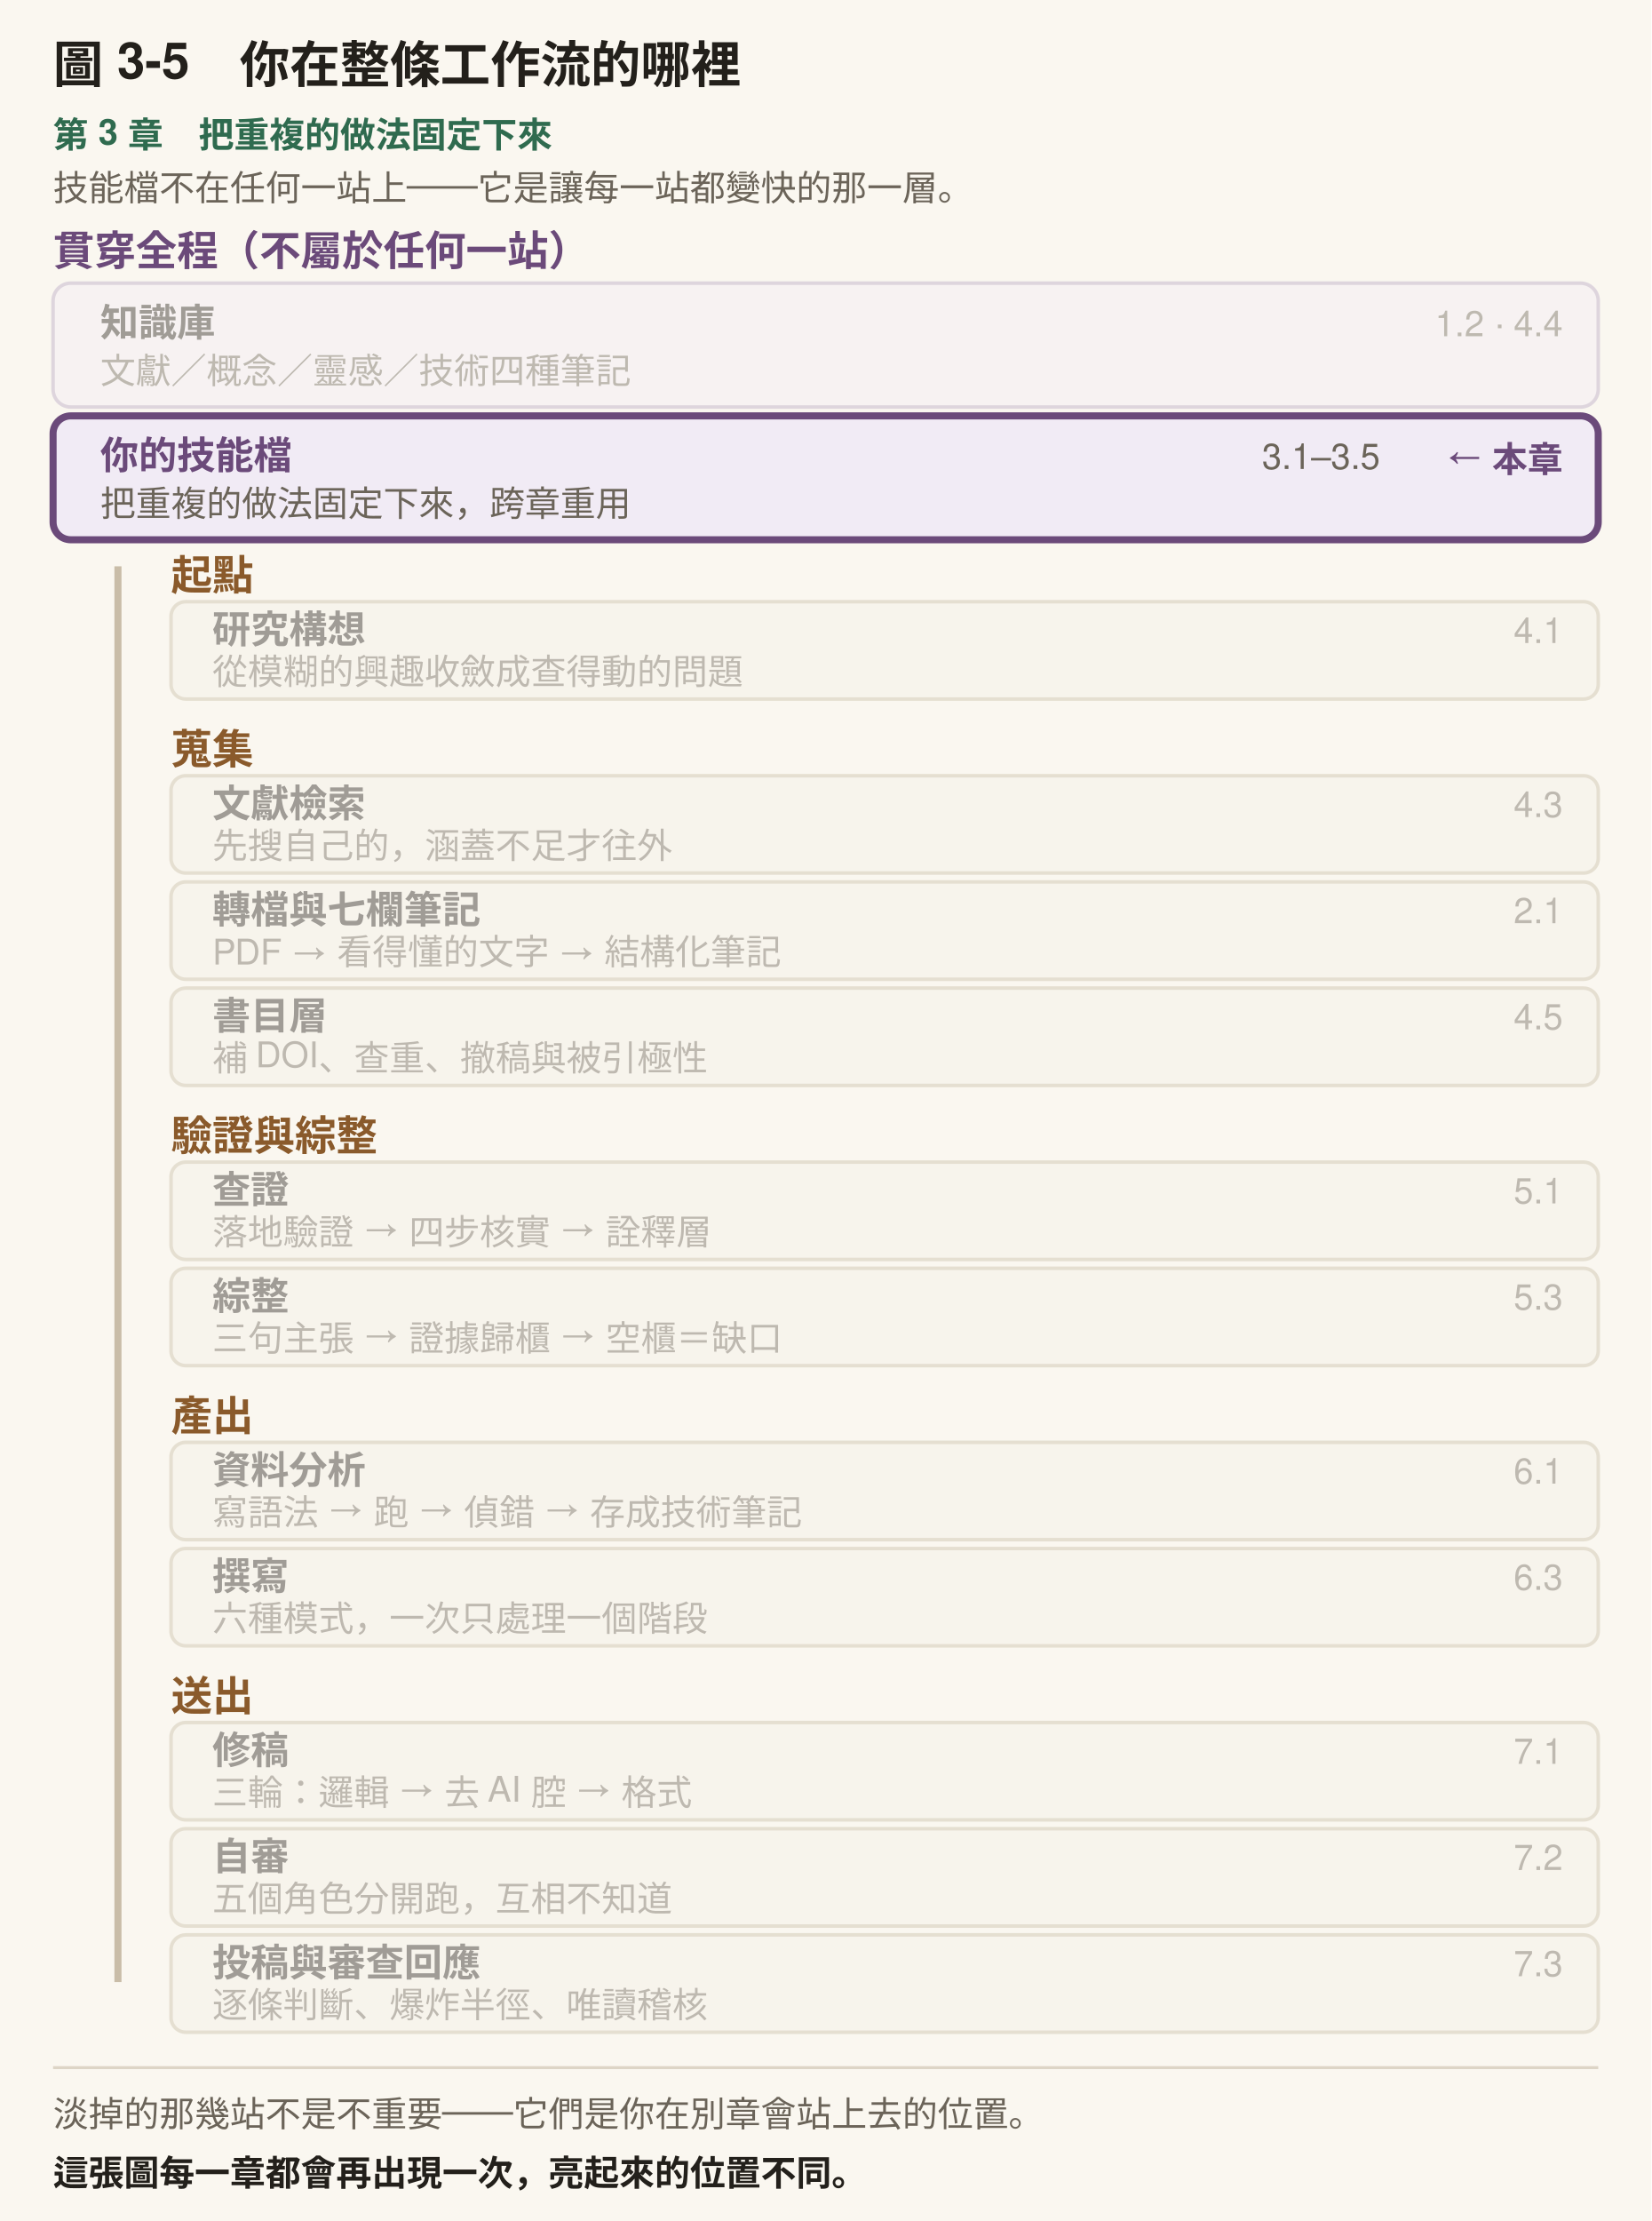
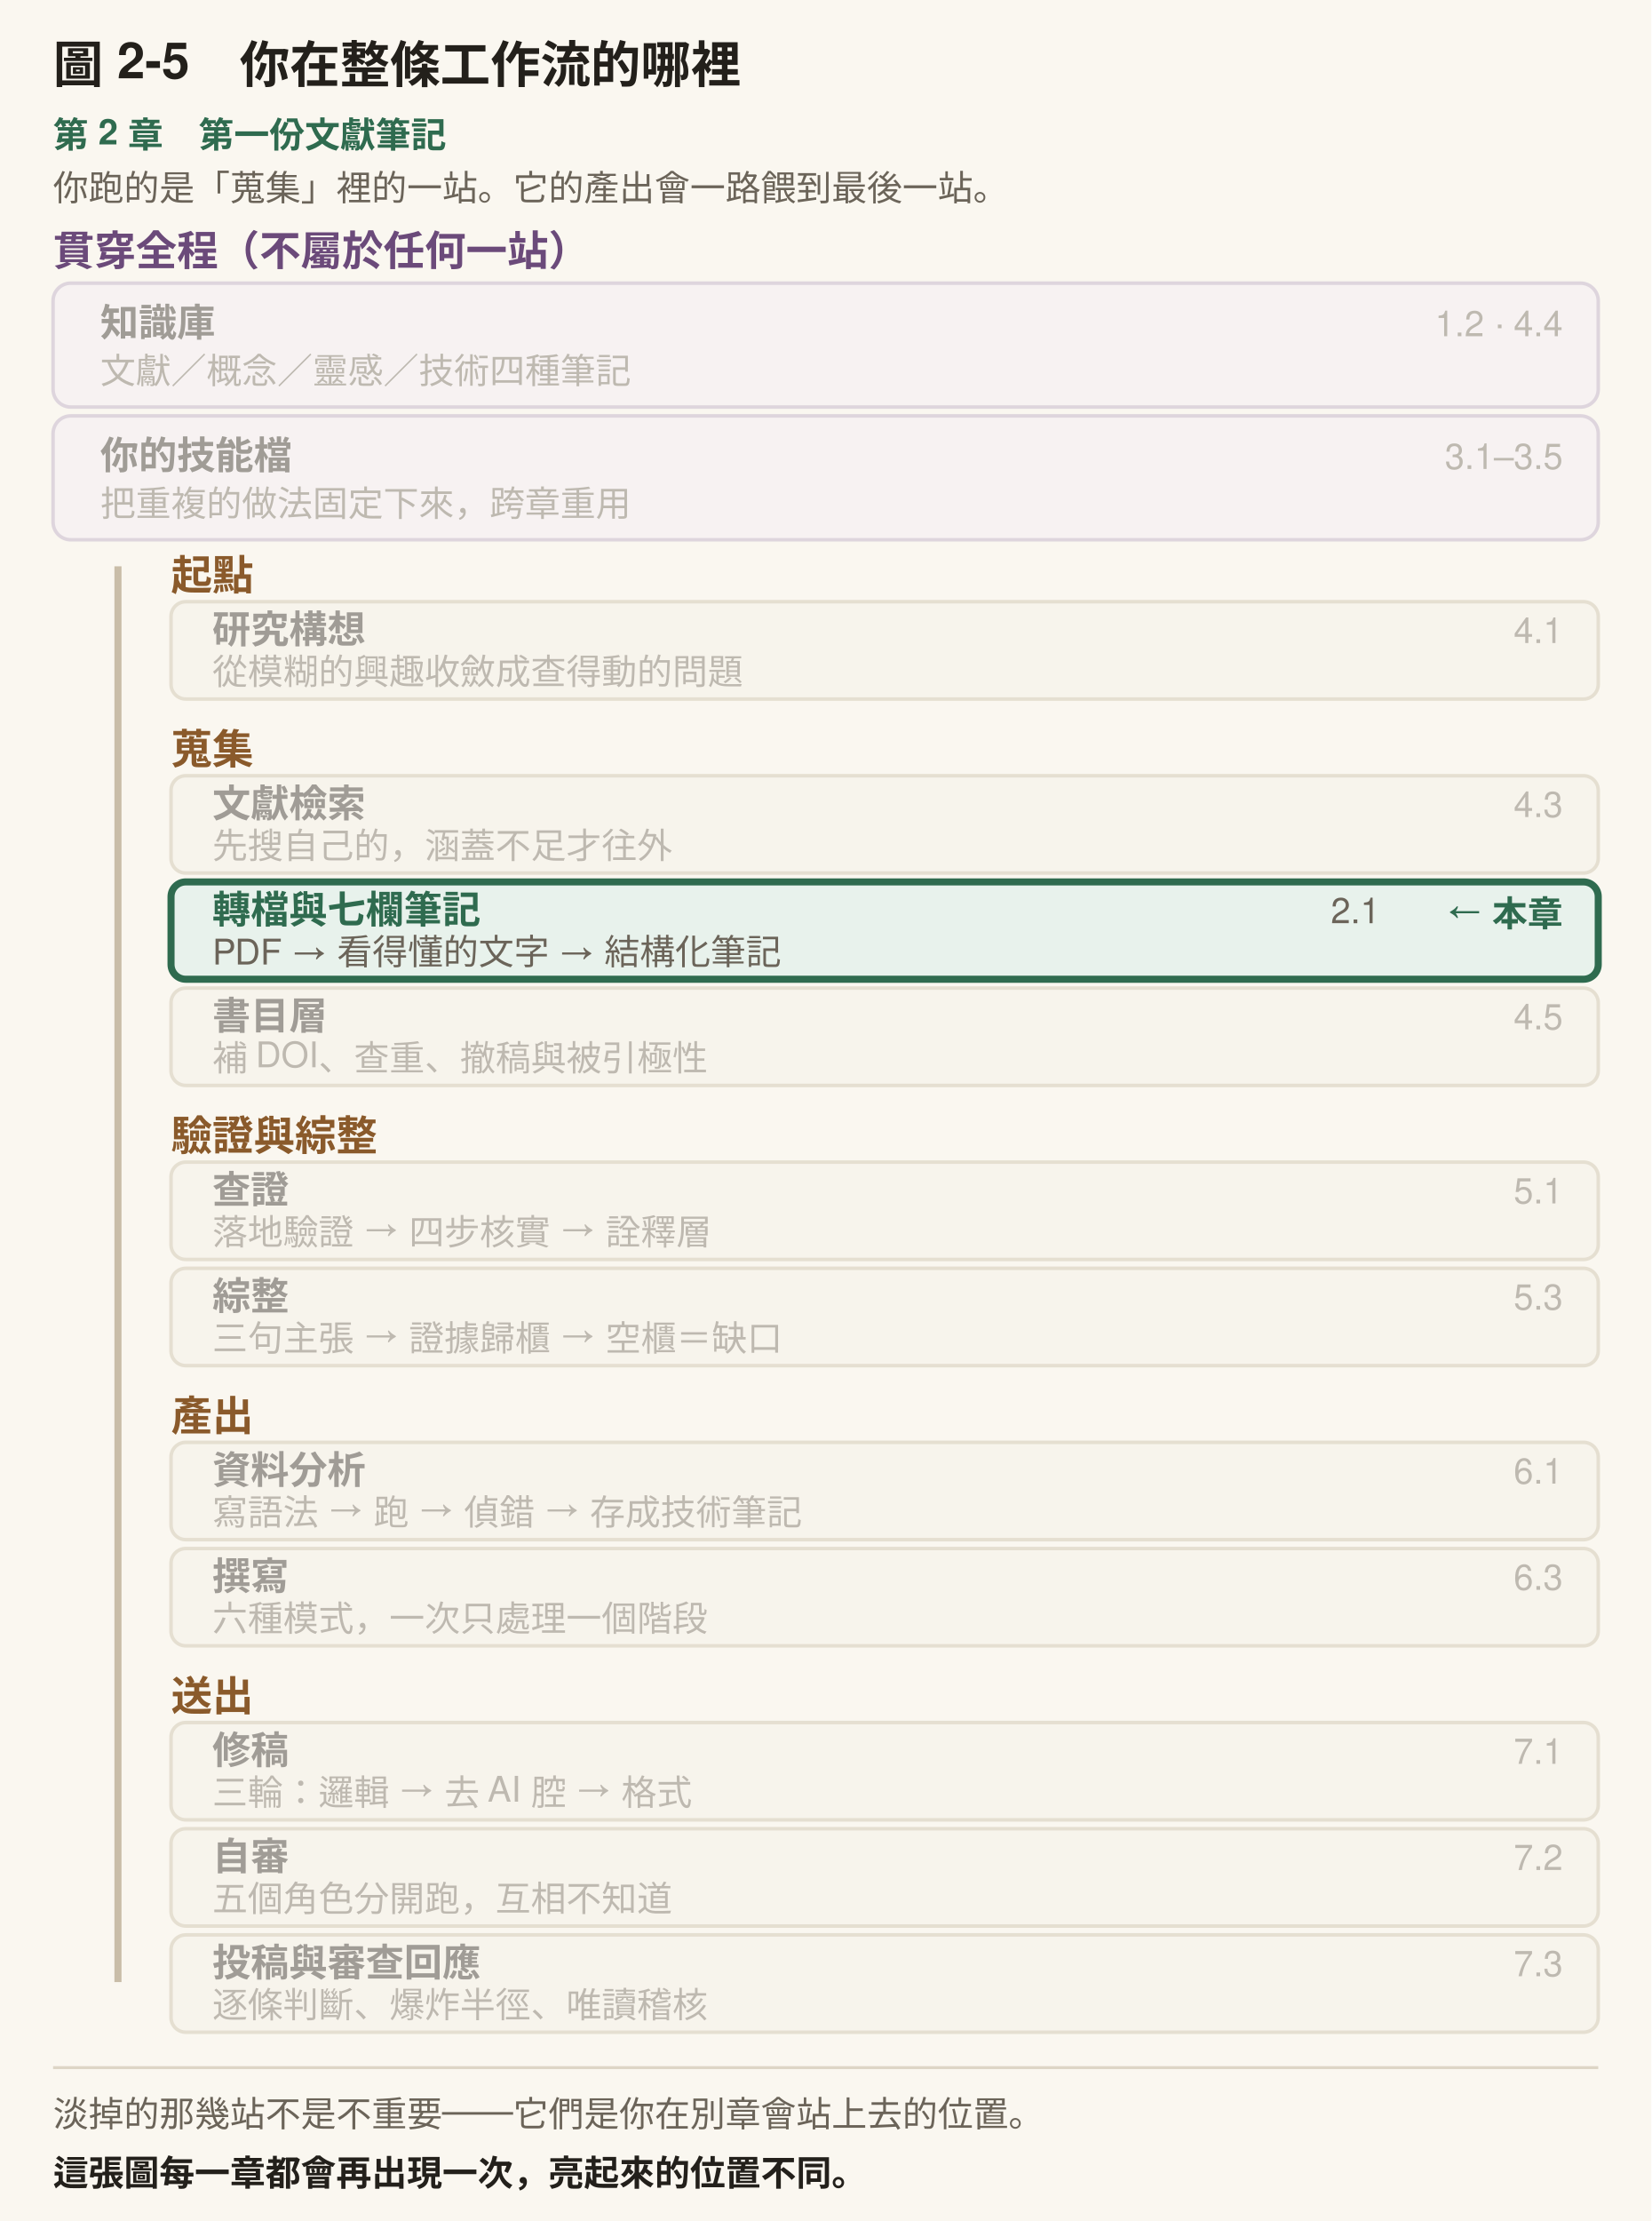
<svg xmlns="http://www.w3.org/2000/svg" viewBox="0 0 560 753" width="560" height="753" font-family="Noto Sans TC, Microsoft JhengHei, Helvetica, Arial, sans-serif">
  <style>
    @page{size:560px 753px;margin:0}
    .bg{fill:#faf7f0}
    .ink{fill:#23201b}
    .muted{fill:#6b6459}
    .rule{stroke:#ddd5c6;stroke-width:1}
    .rail{stroke:#c9bda8;stroke-width:2.4;fill:none}
    .node{fill:#f3f0e8;stroke:#c9bfa8;stroke-width:1.2}
    .nodeOn{fill:#e8f2ec;stroke:#2f6b4f;stroke-width:2.4}
    .span{fill:#f2edf6;stroke:#b8a8c4;stroke-width:1.2}
    .spanOn{fill:#f1ebf5;stroke:#6b4a7a;stroke-width:2.4}
    .zone{fill:#8a5a2b}
    .on{fill:#2f6b4f}
    .onSpan{fill:#6b4a7a}
    .dim{opacity:0.42}
    .tagOn{fill:#2f6b4f}
    .tagOnSpan{fill:#6b4a7a}
    .hdr{fill:#efe9dc}
    .title{font-size:17px;font-weight:700}
    .h{font-size:14px;font-weight:700}
    .b{font-size:13px;font-weight:700}
    .s{font-size:12px}
    @media (prefers-color-scheme: dark){
      .bg{fill:#17150f}
      .ink{fill:#ece5d6}
      .muted{fill:#a49a88}
      .rule{stroke:#3a352a}
      .rail{stroke:#4a4335}
      .node{fill:#1e1b14;stroke:#3d3629}
      .nodeOn{fill:#15241c;stroke:#7fc4a0}
      .span{fill:#221c28;stroke:#4d4356}
      .spanOn{fill:#241b2a;stroke:#c3a0d4}
      .zone{fill:#d09a5e}
      .on{fill:#7fc4a0}
      .onSpan{fill:#c3a0d4}
      .tagOn{fill:#7fc4a0}
      .tagOnSpan{fill:#c3a0d4}
      .hdr{fill:#241f16}
    }
  </style>
  <rect class="bg" width="560" height="753" />
-   <text class="ink title" x="18" y="28">圖 3-5　你在整條工作流的哪裡</text>
-   <text class="on s" x="18" y="50" font-weight="700">第 3 章　把重複的做法固定下來</text>
-   <text class="muted s" x="18" y="68">技能檔不在任何一站上——它是讓每一站都變快的那一層。</text>
+   <text class="ink title" x="18" y="28">圖 2-5　你在整條工作流的哪裡</text>
+   <text class="on s" x="18" y="50" font-weight="700">第 2 章　第一份文獻筆記</text>
+   <text class="muted s" x="18" y="68">你跑的是「蒐集」裡的一站。它的產出會一路餵到最後一站。</text>
  <text class="onSpan h" x="18" y="90">貫穿全程（不屬於任何一站）</text>
  <g class="dim">
    <rect class="span" x="18" y="96" width="524" height="42" rx="6" />
    <text class="ink b" x="34" y="114">知識庫</text>
    <text class="muted s" x="34" y="130">文獻／概念／靈感／技術四種筆記</text>
    <text class="muted s" x="530" y="114" text-anchor="end">1.2 · 4.4</text>
  </g>
-   <g>
-     <rect class="spanOn" x="18" y="141" width="524" height="42" rx="6" />
-     <text class="onSpan b" x="34" y="159">你的技能檔</text>
+   <g class="dim">
+     <rect class="span" x="18" y="141" width="524" height="42" rx="6" />
+     <text class="ink b" x="34" y="159">你的技能檔</text>
    <text class="muted s" x="34" y="175">把重複的做法固定下來，跨章重用</text>
-     <text class="muted s" x="468" y="159" text-anchor="end">3.1–3.5</text>
-     <text class="tagOnSpan s" x="530" y="159" text-anchor="end" font-weight="700">← 本章</text>
+     <text class="muted s" x="530" y="159" text-anchor="end">3.1–3.5</text>
  </g>
  <path class="rail" d="M40,192 L40,672" />
  <text class="zone h" x="58" y="200">起點</text>
  <g class="dim">
    <rect class="node" x="58" y="204" width="484" height="33" rx="5" />
    <text class="ink b" x="72" y="218">研究構想</text>
    <text class="muted s" x="72" y="232">從模糊的興趣收斂成查得動的問題</text>
    <text class="muted s" x="530" y="218" text-anchor="end">4.1</text>
  </g>
  <text class="zone h" x="58" y="259">蒐集</text>
  <g class="dim">
    <rect class="node" x="58" y="263" width="484" height="33" rx="5" />
    <text class="ink b" x="72" y="277">文獻檢索</text>
    <text class="muted s" x="72" y="291">先搜自己的，涵蓋不足才往外</text>
    <text class="muted s" x="530" y="277" text-anchor="end">4.3</text>
  </g>
-   <g class="dim">
-     <rect class="node" x="58" y="299" width="484" height="33" rx="5" />
-     <text class="ink b" x="72" y="313">轉檔與七欄筆記</text>
+   <g>
+     <rect class="nodeOn" x="58" y="299" width="484" height="33" rx="5" />
+     <text class="on b" x="72" y="313">轉檔與七欄筆記</text>
    <text class="muted s" x="72" y="327">PDF → 看得懂的文字 → 結構化筆記</text>
-     <text class="muted s" x="530" y="313" text-anchor="end">2.1</text>
+     <text class="muted s" x="468" y="313" text-anchor="end">2.1</text>
+     <text class="tagOn s" x="530" y="313" text-anchor="end" font-weight="700">← 本章</text>
  </g>
  <g class="dim">
    <rect class="node" x="58" y="335" width="484" height="33" rx="5" />
    <text class="ink b" x="72" y="349">書目層</text>
    <text class="muted s" x="72" y="363">補 DOI、查重、撤稿與被引極性</text>
    <text class="muted s" x="530" y="349" text-anchor="end">4.5</text>
  </g>
  <text class="zone h" x="58" y="390">驗證與綜整</text>
  <g class="dim">
    <rect class="node" x="58" y="394" width="484" height="33" rx="5" />
    <text class="ink b" x="72" y="408">查證</text>
    <text class="muted s" x="72" y="422">落地驗證 → 四步核實 → 詮釋層</text>
    <text class="muted s" x="530" y="408" text-anchor="end">5.1</text>
  </g>
  <g class="dim">
    <rect class="node" x="58" y="430" width="484" height="33" rx="5" />
    <text class="ink b" x="72" y="444">綜整</text>
    <text class="muted s" x="72" y="458">三句主張 → 證據歸櫃 → 空櫃＝缺口</text>
    <text class="muted s" x="530" y="444" text-anchor="end">5.3</text>
  </g>
  <text class="zone h" x="58" y="485">產出</text>
  <g class="dim">
    <rect class="node" x="58" y="489" width="484" height="33" rx="5" />
    <text class="ink b" x="72" y="503">資料分析</text>
    <text class="muted s" x="72" y="517">寫語法 → 跑 → 偵錯 → 存成技術筆記</text>
    <text class="muted s" x="530" y="503" text-anchor="end">6.1</text>
  </g>
  <g class="dim">
    <rect class="node" x="58" y="525" width="484" height="33" rx="5" />
    <text class="ink b" x="72" y="539">撰寫</text>
    <text class="muted s" x="72" y="553">六種模式，一次只處理一個階段</text>
    <text class="muted s" x="530" y="539" text-anchor="end">6.3</text>
  </g>
  <text class="zone h" x="58" y="580">送出</text>
  <g class="dim">
    <rect class="node" x="58" y="584" width="484" height="33" rx="5" />
    <text class="ink b" x="72" y="598">修稿</text>
    <text class="muted s" x="72" y="612">三輪：邏輯 → 去 AI 腔 → 格式</text>
    <text class="muted s" x="530" y="598" text-anchor="end">7.1</text>
  </g>
  <g class="dim">
    <rect class="node" x="58" y="620" width="484" height="33" rx="5" />
    <text class="ink b" x="72" y="634">自審</text>
    <text class="muted s" x="72" y="648">五個角色分開跑，互相不知道</text>
    <text class="muted s" x="530" y="634" text-anchor="end">7.2</text>
  </g>
  <g class="dim">
    <rect class="node" x="58" y="656" width="484" height="33" rx="5" />
    <text class="ink b" x="72" y="670">投稿與審查回應</text>
    <text class="muted s" x="72" y="684">逐條判斷、爆炸半徑、唯讀稽核</text>
    <text class="muted s" x="530" y="670" text-anchor="end">7.3</text>
  </g>
  <line class="rule" x1="18" y1="701" x2="542" y2="701" />
  <text class="muted s" x="18" y="721">淡掉的那幾站不是不重要——它們是你在別章會站上去的位置。</text>
  <text class="ink s" x="18" y="741" font-weight="700">這張圖每一章都會再出現一次，亮起來的位置不同。</text>
</svg>
